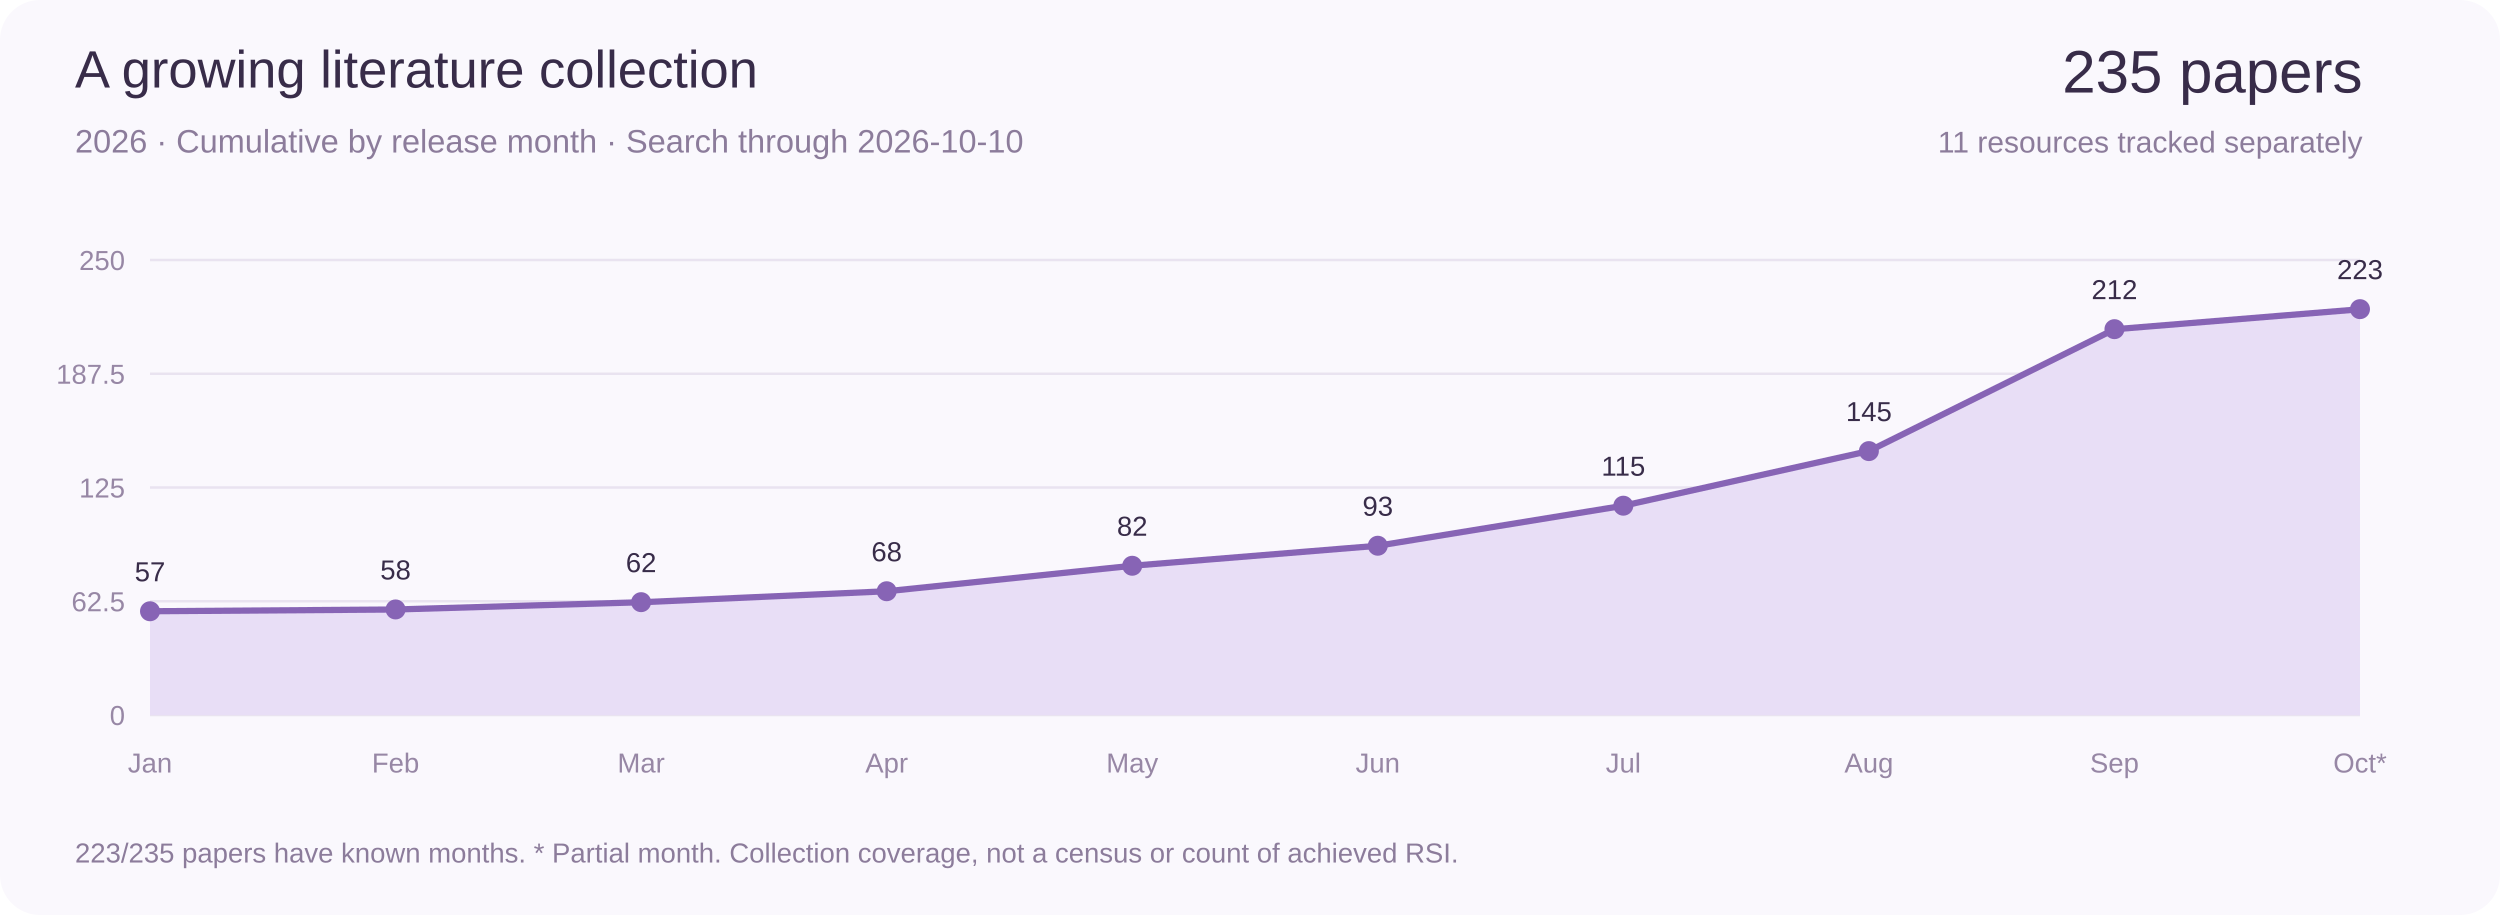
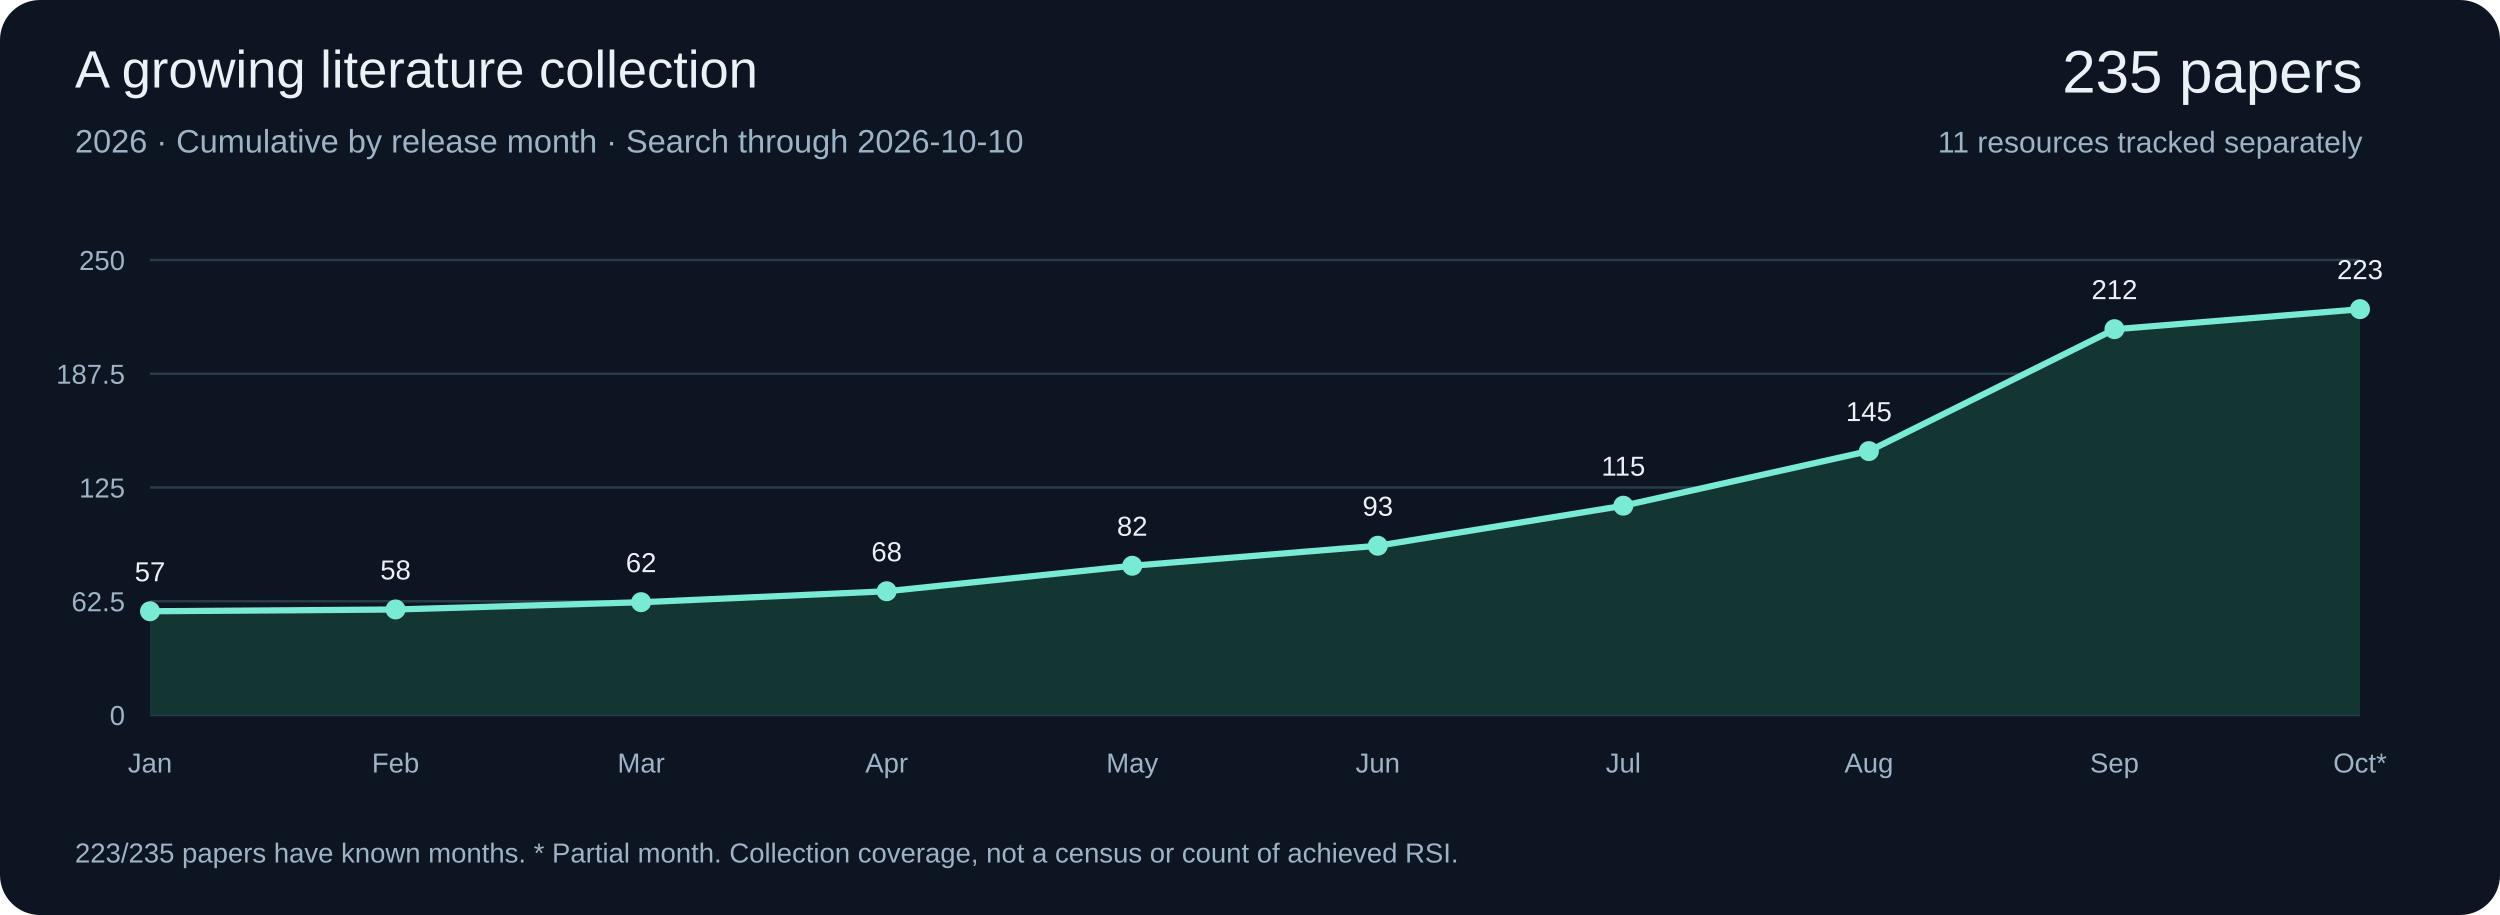
<svg xmlns="http://www.w3.org/2000/svg" width="1000" height="366" viewBox="0 0 1000 366" role="img" aria-labelledby="title desc">
-   <rect width="1000" height="366" rx="16" fill="#faf8fd" />
-   <g font-family="Arial,sans-serif" fill="#382c49">
+   <rect width="1000" height="366" rx="16" fill="#0c1521" />
+   <g font-family="Arial,sans-serif" fill="#e9f2f6">
    <text x="30" y="35" font-size="21">A growing literature collection</text>
-     <text x="30" y="61" font-size="13" fill="#8c7c9b">2026 · Cumulative by release month · Search through 2026-10-10</text>
+     <text x="30" y="61" font-size="13" fill="#9eb3c6">2026 · Cumulative by release month · Search through 2026-10-10</text>
    <text x="945" y="37" text-anchor="end" font-size="24">235 papers</text>
-     <text x="945" y="61" text-anchor="end" font-size="12" fill="#8c7c9b">11 resources tracked separately</text>
-     <path d="M60 286.0h884" stroke="#e9e3f0" />
-     <text x="50" y="290.0" text-anchor="end" font-size="11" fill="#9787a5">0</text>
-     <path d="M60 240.5h884" stroke="#e9e3f0" />
-     <text x="50" y="244.5" text-anchor="end" font-size="11" fill="#9787a5">62.5</text>
-     <path d="M60 195.0h884" stroke="#e9e3f0" />
-     <text x="50" y="199.0" text-anchor="end" font-size="11" fill="#9787a5">125</text>
-     <path d="M60 149.5h884" stroke="#e9e3f0" />
-     <text x="50" y="153.5" text-anchor="end" font-size="11" fill="#9787a5">187.5</text>
-     <path d="M60 104.0h884" stroke="#e9e3f0" />
-     <text x="50" y="108.0" text-anchor="end" font-size="11" fill="#9787a5">250</text>
-     <polygon points="60,286 60.0,244.5 158.2,243.8 256.4,240.9 354.7,236.5 452.9,226.3 551.1,218.3 649.3,202.3 747.6,180.4 845.8,131.7 944.0,123.7 944,286" fill="#e8def6" />
-     <polyline points="60.0,244.5 158.2,243.8 256.4,240.9 354.7,236.5 452.9,226.3 551.1,218.3 649.3,202.3 747.6,180.4 845.8,131.7 944.0,123.7" fill="none" stroke="#8764b5" stroke-width="2.5" />
-     <circle cx="60.0" cy="244.504" r="4" fill="#8764b5" />
+     <text x="945" y="61" text-anchor="end" font-size="12" fill="#9eb3c6">11 resources tracked separately</text>
+     <path d="M60 286.0h884" stroke="#283b4b" />
+     <text x="50" y="290.0" text-anchor="end" font-size="11" fill="#9eb3c6">0</text>
+     <path d="M60 240.5h884" stroke="#283b4b" />
+     <text x="50" y="244.5" text-anchor="end" font-size="11" fill="#9eb3c6">62.5</text>
+     <path d="M60 195.0h884" stroke="#283b4b" />
+     <text x="50" y="199.0" text-anchor="end" font-size="11" fill="#9eb3c6">125</text>
+     <path d="M60 149.5h884" stroke="#283b4b" />
+     <text x="50" y="153.5" text-anchor="end" font-size="11" fill="#9eb3c6">187.5</text>
+     <path d="M60 104.0h884" stroke="#283b4b" />
+     <text x="50" y="108.0" text-anchor="end" font-size="11" fill="#9eb3c6">250</text>
+     <polygon points="60,286 60.0,244.5 158.2,243.8 256.4,240.9 354.7,236.5 452.9,226.3 551.1,218.3 649.3,202.3 747.6,180.4 845.8,131.7 944.0,123.7 944,286" fill="#133632" />
+     <polyline points="60.0,244.5 158.2,243.8 256.4,240.9 354.7,236.5 452.9,226.3 551.1,218.3 649.3,202.3 747.6,180.4 845.8,131.7 944.0,123.7" fill="none" stroke="#79ead3" stroke-width="2.5" />
+     <circle cx="60.0" cy="244.504" r="4" fill="#79ead3" />
    <text x="60.0" y="232.504" text-anchor="middle" font-size="11">57</text>
-     <text x="60.0" y="309" text-anchor="middle" font-size="11" fill="#9787a5">Jan</text>
-     <circle cx="158.222" cy="243.776" r="4" fill="#8764b5" />
+     <text x="60.0" y="309" text-anchor="middle" font-size="11" fill="#9eb3c6">Jan</text>
+     <circle cx="158.222" cy="243.776" r="4" fill="#79ead3" />
    <text x="158.222" y="231.776" text-anchor="middle" font-size="11">58</text>
-     <text x="158.222" y="309" text-anchor="middle" font-size="11" fill="#9787a5">Feb</text>
-     <circle cx="256.444" cy="240.864" r="4" fill="#8764b5" />
+     <text x="158.222" y="309" text-anchor="middle" font-size="11" fill="#9eb3c6">Feb</text>
+     <circle cx="256.444" cy="240.864" r="4" fill="#79ead3" />
    <text x="256.444" y="228.864" text-anchor="middle" font-size="11">62</text>
-     <text x="256.444" y="309" text-anchor="middle" font-size="11" fill="#9787a5">Mar</text>
-     <circle cx="354.667" cy="236.496" r="4" fill="#8764b5" />
+     <text x="256.444" y="309" text-anchor="middle" font-size="11" fill="#9eb3c6">Mar</text>
+     <circle cx="354.667" cy="236.496" r="4" fill="#79ead3" />
    <text x="354.667" y="224.496" text-anchor="middle" font-size="11">68</text>
-     <text x="354.667" y="309" text-anchor="middle" font-size="11" fill="#9787a5">Apr</text>
-     <circle cx="452.889" cy="226.304" r="4" fill="#8764b5" />
+     <text x="354.667" y="309" text-anchor="middle" font-size="11" fill="#9eb3c6">Apr</text>
+     <circle cx="452.889" cy="226.304" r="4" fill="#79ead3" />
    <text x="452.889" y="214.304" text-anchor="middle" font-size="11">82</text>
-     <text x="452.889" y="309" text-anchor="middle" font-size="11" fill="#9787a5">May</text>
-     <circle cx="551.111" cy="218.296" r="4" fill="#8764b5" />
+     <text x="452.889" y="309" text-anchor="middle" font-size="11" fill="#9eb3c6">May</text>
+     <circle cx="551.111" cy="218.296" r="4" fill="#79ead3" />
    <text x="551.111" y="206.296" text-anchor="middle" font-size="11">93</text>
-     <text x="551.111" y="309" text-anchor="middle" font-size="11" fill="#9787a5">Jun</text>
-     <circle cx="649.333" cy="202.28" r="4" fill="#8764b5" />
+     <text x="551.111" y="309" text-anchor="middle" font-size="11" fill="#9eb3c6">Jun</text>
+     <circle cx="649.333" cy="202.28" r="4" fill="#79ead3" />
    <text x="649.333" y="190.28" text-anchor="middle" font-size="11">115</text>
-     <text x="649.333" y="309" text-anchor="middle" font-size="11" fill="#9787a5">Jul</text>
-     <circle cx="747.556" cy="180.44" r="4" fill="#8764b5" />
+     <text x="649.333" y="309" text-anchor="middle" font-size="11" fill="#9eb3c6">Jul</text>
+     <circle cx="747.556" cy="180.44" r="4" fill="#79ead3" />
    <text x="747.556" y="168.44" text-anchor="middle" font-size="11">145</text>
-     <text x="747.556" y="309" text-anchor="middle" font-size="11" fill="#9787a5">Aug</text>
-     <circle cx="845.778" cy="131.664" r="4" fill="#8764b5" />
+     <text x="747.556" y="309" text-anchor="middle" font-size="11" fill="#9eb3c6">Aug</text>
+     <circle cx="845.778" cy="131.664" r="4" fill="#79ead3" />
    <text x="845.778" y="119.664" text-anchor="middle" font-size="11">212</text>
-     <text x="845.778" y="309" text-anchor="middle" font-size="11" fill="#9787a5">Sep</text>
-     <circle cx="944.0" cy="123.656" r="4" fill="#8764b5" />
+     <text x="845.778" y="309" text-anchor="middle" font-size="11" fill="#9eb3c6">Sep</text>
+     <circle cx="944.0" cy="123.656" r="4" fill="#79ead3" />
    <text x="944.0" y="111.656" text-anchor="middle" font-size="11">223</text>
-     <text x="944.0" y="309" text-anchor="middle" font-size="11" fill="#9787a5">Oct*</text>
-     <text x="30" y="345" font-size="11" fill="#8c7c9b">223/235 papers have known months. * Partial month. Collection coverage, not a census or count of achieved RSI.</text>
+     <text x="944.0" y="309" text-anchor="middle" font-size="11" fill="#9eb3c6">Oct*</text>
+     <text x="30" y="345" font-size="11" fill="#9eb3c6">223/235 papers have known months. * Partial month. Collection coverage, not a census or count of achieved RSI.</text>
  </g>
</svg>
